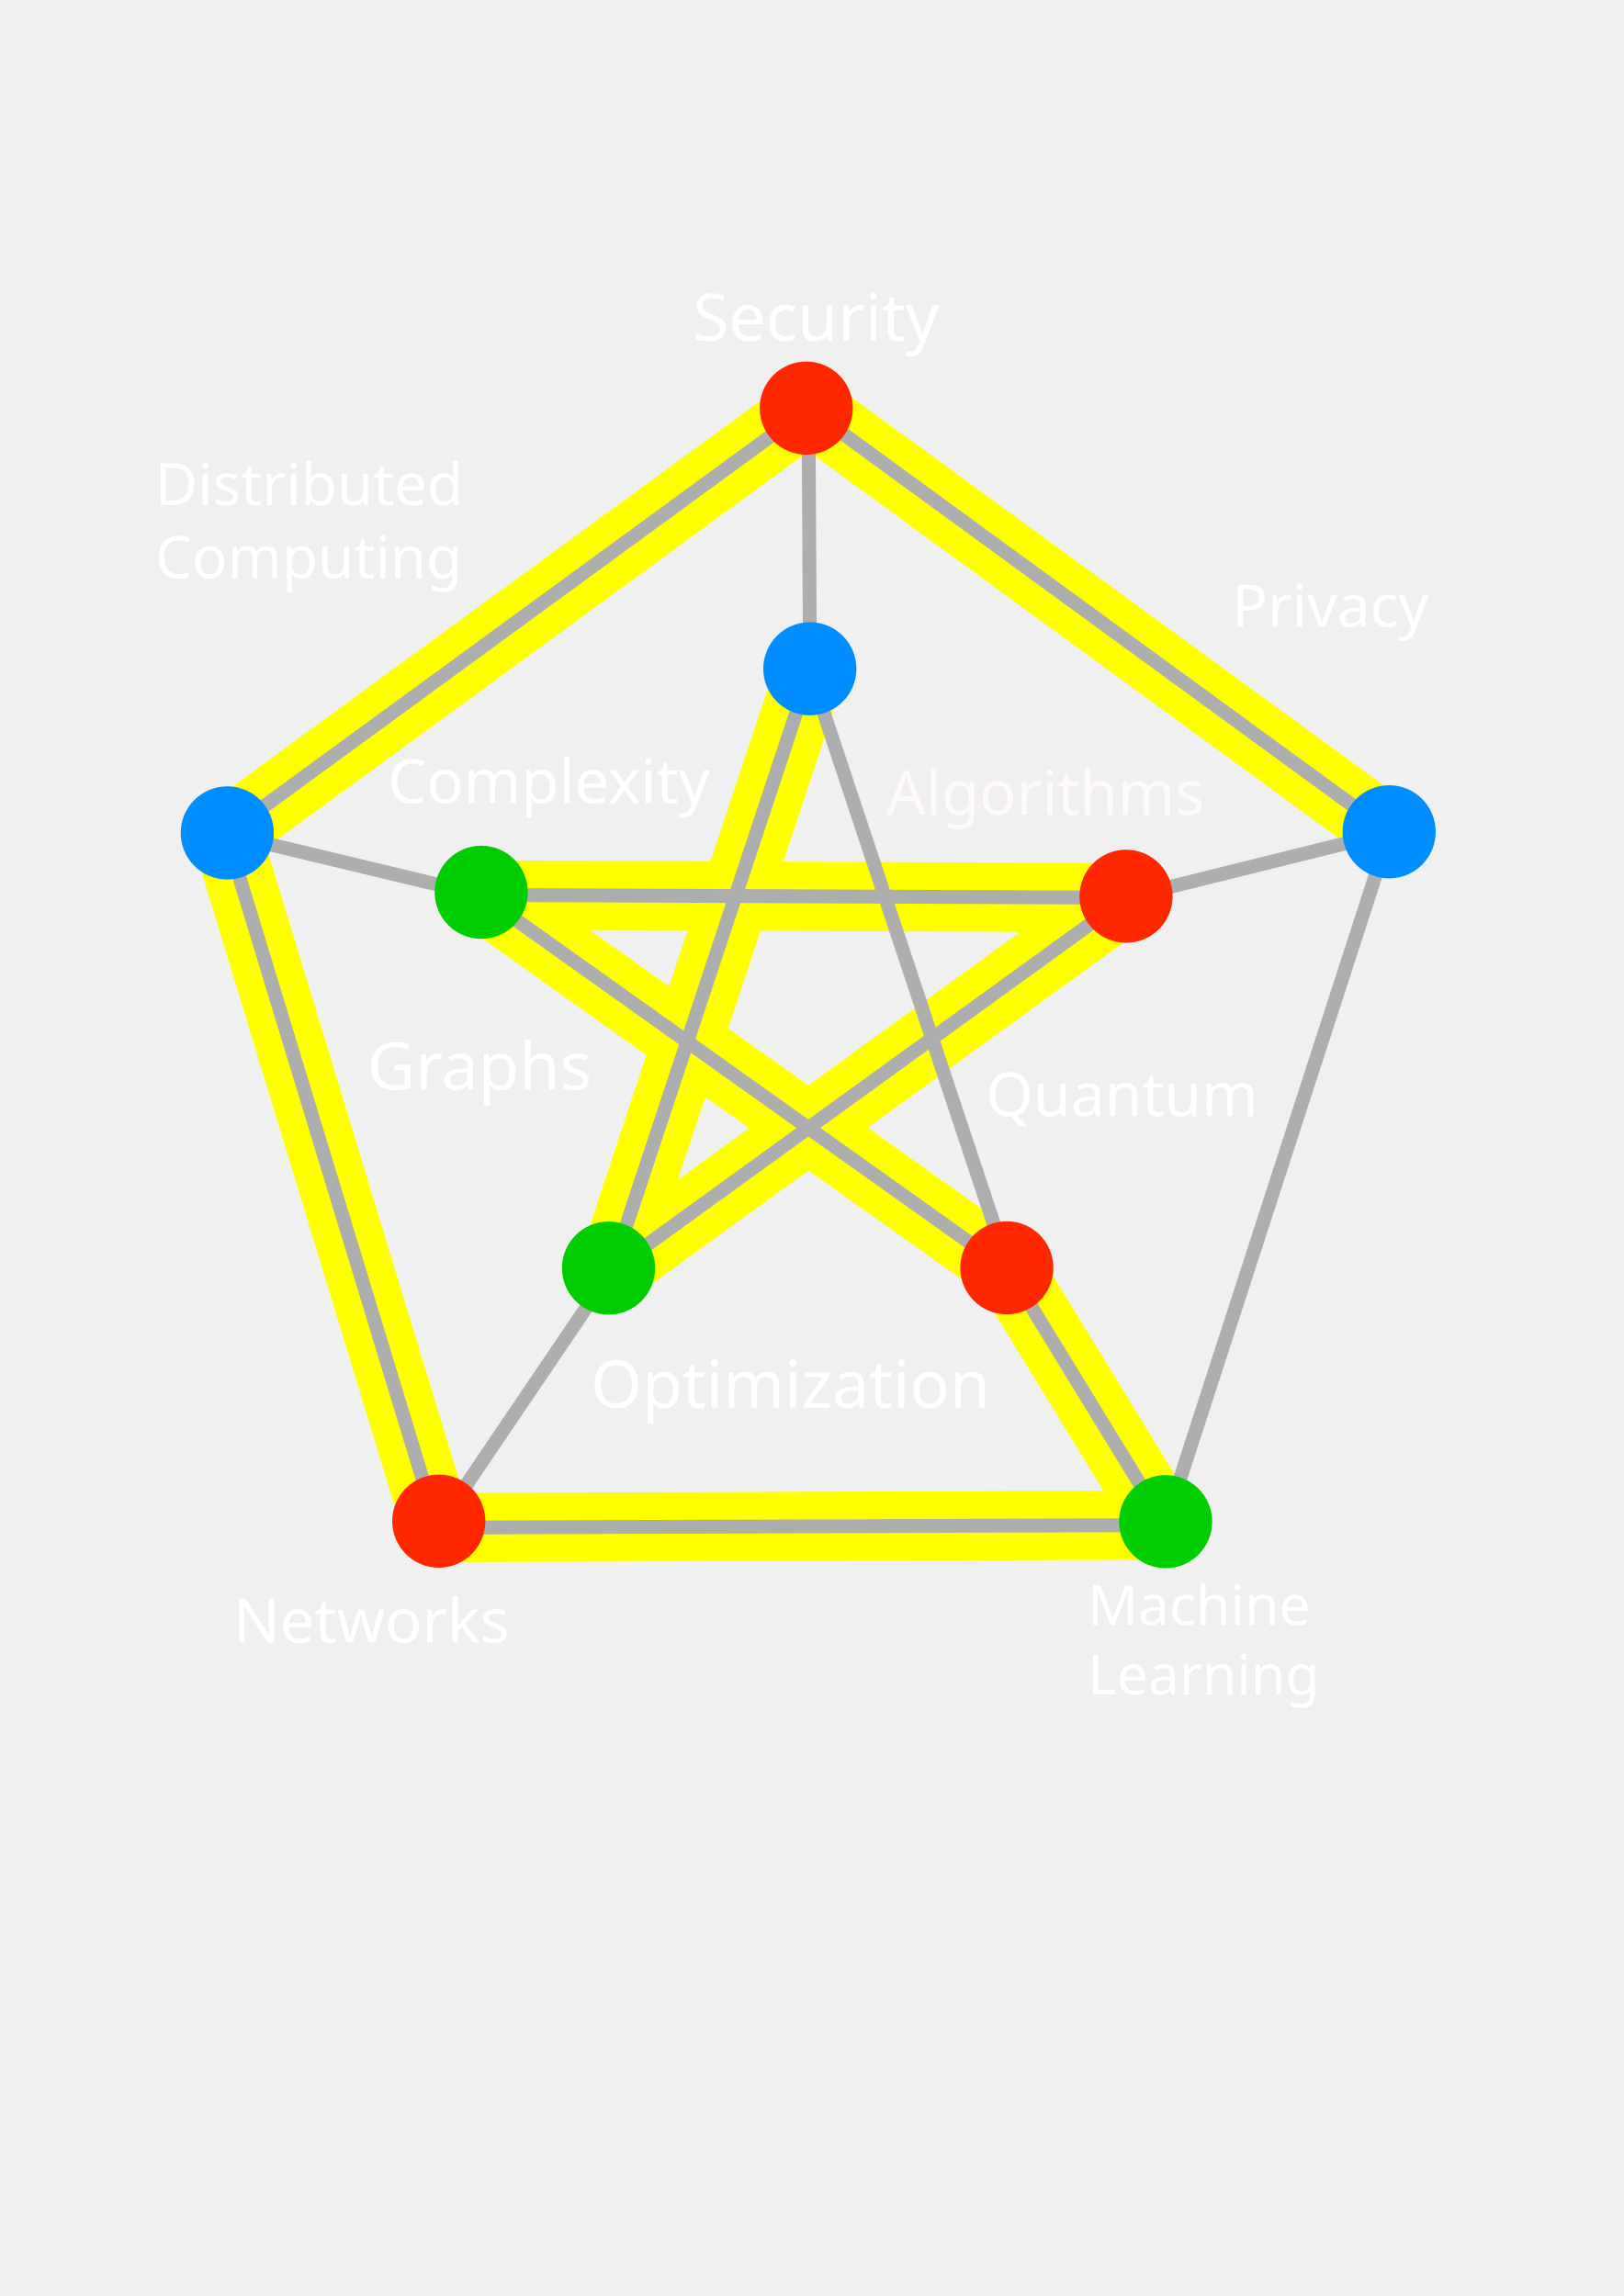
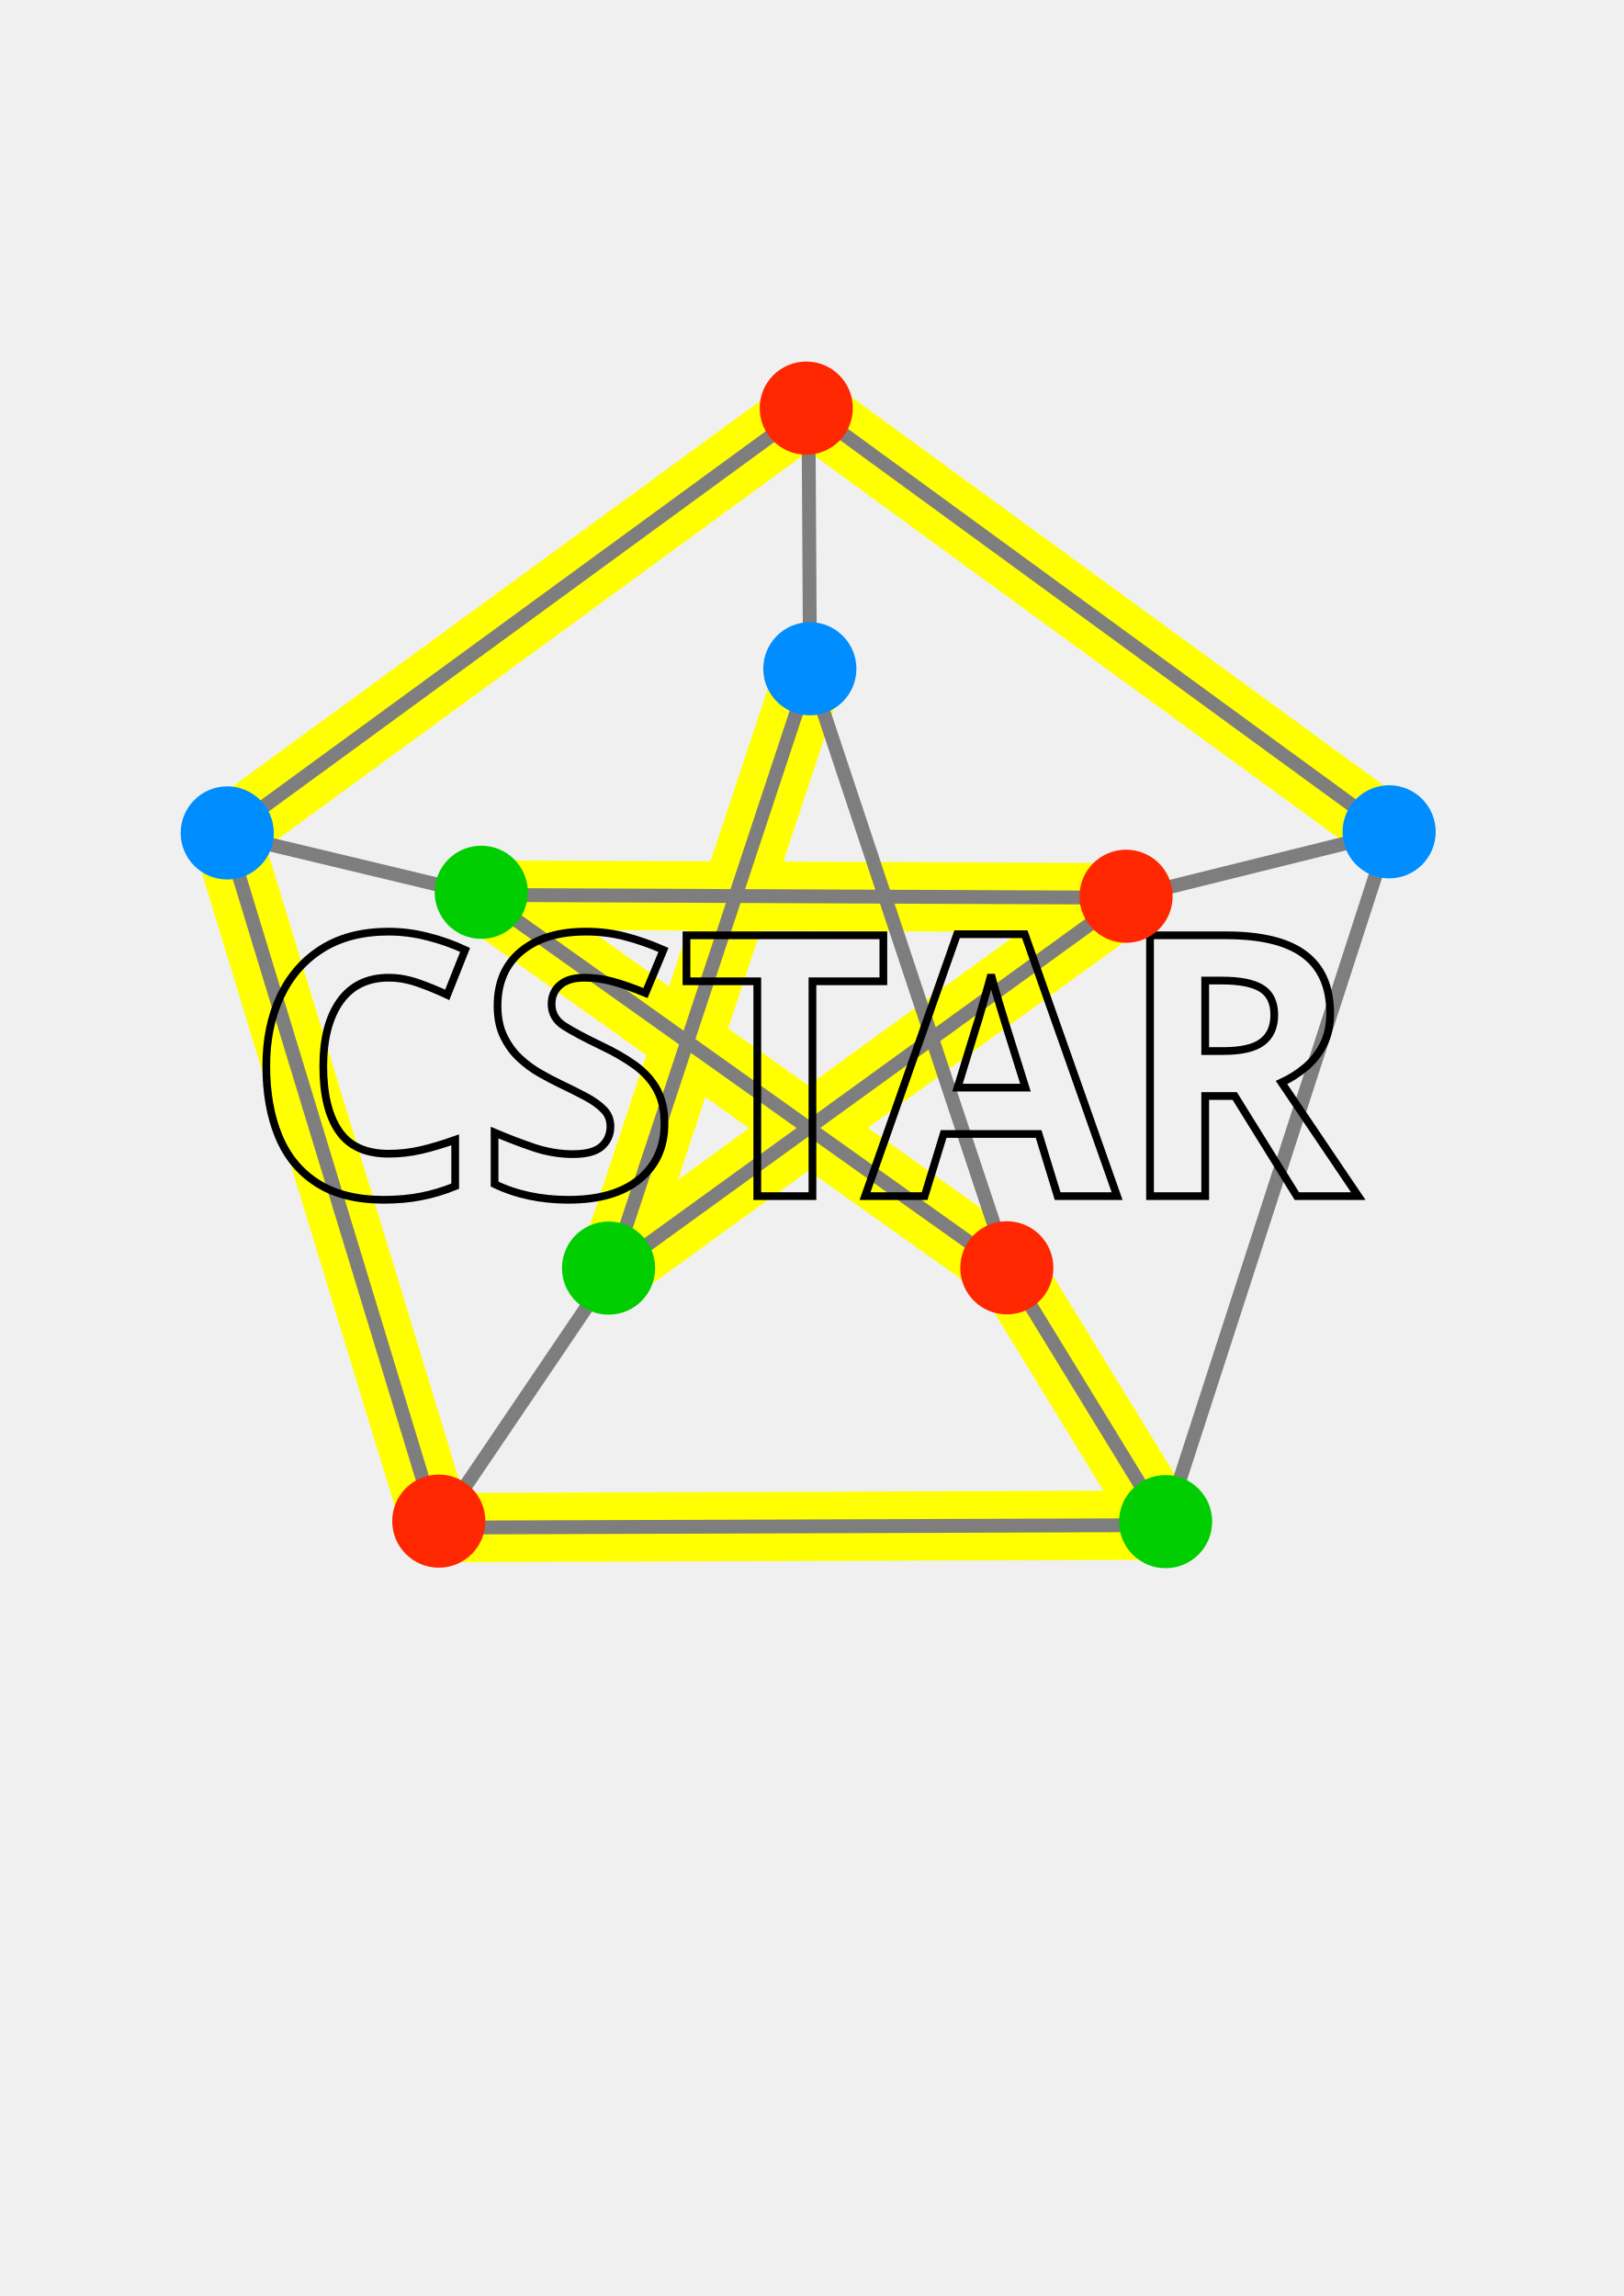
<svg xmlns="http://www.w3.org/2000/svg" width="210mm" height="297mm" viewBox="0 0 210 297" version="1.1" id="svg5">
  <defs id="defs2" />
  <g id="layer1" />
  <g id="layer2">
    <path style="fill:none;stroke:#ffff00;stroke-width:8.95;stroke-linecap:butt;stroke-linejoin:bevel;stroke-miterlimit:4;stroke-dasharray:none;stroke-opacity:1" d="m 179.708,107.679 -75.149,-54.831 -75.3,55.03 27.31,89.723 94.113,-0.316 -20.125,-32.879 -68.366,-48.639 83.505,0.355 -66.624,48.237 25.687,-77.522 v 0" id="path2645" />
  </g>
  <g id="g1489" transform="matrix(0.8457132,0,0,0.8457132,14.05825,5.805293)">
-     <path style="fill:none;stroke:#aeaeae;stroke-width:2.117;stroke-linecap:butt;stroke-linejoin:miter;stroke-miterlimit:4;stroke-dasharray:none;stroke-opacity:1" d="M 195.87,120.459 C 107.012,55.625 107.012,55.625 107.012,55.625 L 17.975,120.694 50.267,226.786 161.55,226.412 Z" id="path1413" />
-     <path style="fill:none;stroke:#aeaeae;stroke-width:2.117;stroke-linecap:butt;stroke-linejoin:miter;stroke-miterlimit:4;stroke-dasharray:none;stroke-opacity:1" d="m 107.012,55.625 c 0.236,40.191 0.236,40.191 0.236,40.191 v 0 0 0" id="path1417" />
-     <path style="fill:none;stroke:#aeaeae;stroke-width:2.117;stroke-linecap:butt;stroke-linejoin:miter;stroke-miterlimit:4;stroke-dasharray:none;stroke-opacity:1" d="m 155.654,130.442 40.217,-9.983" id="path1419" />
-     <path style="fill:none;stroke:#aeaeae;stroke-width:2.117;stroke-linecap:butt;stroke-linejoin:miter;stroke-miterlimit:4;stroke-dasharray:none;stroke-opacity:1" d="M 56.914,130.023 17.975,120.694" id="path1421" />
-     <path style="fill:none;stroke:#aeaeae;stroke-width:2.117;stroke-linecap:butt;stroke-linejoin:miter;stroke-miterlimit:4;stroke-dasharray:none;stroke-opacity:1" d="M 76.875,187.479 50.267,226.786" id="path1423" />
-     <path style="fill:none;stroke:#aeaeae;stroke-width:2.117;stroke-linecap:butt;stroke-linejoin:miter;stroke-miterlimit:4;stroke-dasharray:none;stroke-opacity:1" d="m 137.753,187.535 23.797,38.877" id="path1425" />
-     <path style="fill:none;stroke:#aeaeae;stroke-width:2.117;stroke-linecap:butt;stroke-linejoin:miter;stroke-miterlimit:4;stroke-dasharray:none;stroke-opacity:1" d="m 76.875,187.479 30.373,-91.664 30.505,91.72 -80.839,-57.513 98.74,0.42 -78.779,57.037" id="path1686" />
+     <path style="fill:none;stroke:#7f7e7e;stroke-width:2.117;stroke-linecap:butt;stroke-linejoin:miter;stroke-miterlimit:4;stroke-dasharray:none;stroke-opacity:1" d="M 195.87,120.459 C 107.012,55.625 107.012,55.625 107.012,55.625 L 17.975,120.694 50.267,226.786 161.55,226.412 Z" id="path1413" />
+     <path style="fill:none;stroke:#7f7e7e;stroke-width:2.117;stroke-linecap:butt;stroke-linejoin:miter;stroke-miterlimit:4;stroke-dasharray:none;stroke-opacity:1" d="m 107.012,55.625 c 0.236,40.191 0.236,40.191 0.236,40.191 v 0 0 0" id="path1417" />
+     <path style="fill:none;stroke:#7f7e7e;stroke-width:2.117;stroke-linecap:butt;stroke-linejoin:miter;stroke-miterlimit:4;stroke-dasharray:none;stroke-opacity:1" d="m 155.654,130.442 40.217,-9.983" id="path1419" />
+     <path style="fill:none;stroke:#7f7e7e;stroke-width:2.117;stroke-linecap:butt;stroke-linejoin:miter;stroke-miterlimit:4;stroke-dasharray:none;stroke-opacity:1" d="M 56.914,130.023 17.975,120.694" id="path1421" />
+     <path style="fill:none;stroke:#7f7e7e;stroke-width:2.117;stroke-linecap:butt;stroke-linejoin:miter;stroke-miterlimit:4;stroke-dasharray:none;stroke-opacity:1" d="M 76.875,187.479 50.267,226.786" id="path1423" />
+     <path style="fill:none;stroke:#7f7e7e;stroke-width:2.117;stroke-linecap:butt;stroke-linejoin:miter;stroke-miterlimit:4;stroke-dasharray:none;stroke-opacity:1" d="m 137.753,187.535 23.797,38.877" id="path1425" />
+     <path style="fill:none;stroke:#7f7e7e;stroke-width:2.117;stroke-linecap:butt;stroke-linejoin:miter;stroke-miterlimit:4;stroke-dasharray:none;stroke-opacity:1" d="m 76.875,187.479 30.373,-91.664 30.505,91.72 -80.839,-57.513 98.74,0.42 -78.779,57.037" id="path1686" />
+     <text xml:space="preserve" style="font-style:normal;font-weight:normal;font-size:55.867px;line-height:1.25;font-family:sans-serif;fill:none;fill-opacity:1;stroke:#000000;stroke-width:1.182;stroke-miterlimit:4;stroke-dasharray:none;stroke-opacity:1" x="20.864" y="176.085" id="text4261">
+       <tspan id="tspan4259" style="font-style:normal;font-variant:normal;font-weight:bold;font-stretch:normal;font-size:55.867px;font-family:'Cascadia Code';-inkscape-font-specification:'Cascadia Code, Bold';font-variant-ligatures:normal;font-variant-caps:normal;font-variant-numeric:normal;font-variant-east-asian:normal;fill:none;stroke:#000000;stroke-width:1.182;stroke-miterlimit:4;stroke-dasharray:none;stroke-opacity:1" x="20.864" y="176.085">CSTAR</tspan>
+     </text>
  </g>
  <g id="g1501" transform="matrix(0.8457132,0,0,0.8457132,14.05825,5.805293)">
    <circle style="fill:#008dff;fill-opacity:1;stroke:none;stroke-width:6.454;stroke-linecap:round;stroke-linejoin:bevel;paint-order:markers stroke fill" id="path853-8" cx="195.814" cy="120.366" r="7.122" />
    <circle style="fill:#ff2700;fill-opacity:1;stroke:none;stroke-width:6.454;stroke-linecap:round;stroke-linejoin:bevel;paint-order:markers stroke fill" id="path853" cx="106.678" cy="55.558" r="7.122" />
    <circle style="fill:#008dff;fill-opacity:1;stroke:none;stroke-width:6.454;stroke-linecap:round;stroke-linejoin:bevel;paint-order:markers stroke fill" id="path853-8-6" cx="18.131" cy="120.536" r="7.122" />
    <circle style="fill:#008dff;fill-opacity:1;stroke:none;stroke-width:6.454;stroke-linecap:round;stroke-linejoin:bevel;paint-order:markers stroke fill" id="path853-8-6-0" cx="107.226" cy="95.424" r="7.122" />
    <circle style="fill:#00ce00;fill-opacity:1;stroke:none;stroke-width:6.454;stroke-linecap:round;stroke-linejoin:bevel;paint-order:markers stroke fill" id="path853-8-6-0-4" cx="56.977" cy="129.613" r="7.122" />
    <circle style="fill:#ff2700;fill-opacity:1;stroke:none;stroke-width:6.454;stroke-linecap:round;stroke-linejoin:bevel;paint-order:markers stroke fill" id="path853-8-6-0-4-8" cx="155.585" cy="130.221" r="7.122" />
    <circle style="fill:#ff2700;fill-opacity:1;stroke:none;stroke-width:6.454;stroke-linecap:round;stroke-linejoin:bevel;paint-order:markers stroke fill" id="path853-8-6-0-4-88" cx="137.347" cy="187.054" r="7.122" />
    <circle style="fill:#00ce00;fill-opacity:1;stroke:none;stroke-width:6.454;stroke-linecap:round;stroke-linejoin:bevel;paint-order:markers stroke fill" id="path853-8-6-0-4-9" cx="76.443" cy="187.097" r="7.122" />
    <circle style="fill:#ff2700;fill-opacity:1;stroke:none;stroke-width:6.454;stroke-linecap:round;stroke-linejoin:bevel;paint-order:markers stroke fill" id="path853-8-6-0-4-7" cx="50.48" cy="225.799" r="7.122" />
    <circle style="fill:#00ce00;fill-opacity:1;stroke:none;stroke-width:6.454;stroke-linecap:round;stroke-linejoin:bevel;paint-order:markers stroke fill" id="path853-8-6-0-4-76" cx="161.63" cy="225.876" r="7.122" />
-     <text xml:space="preserve" style="font-style:normal;font-weight:normal;font-size:9.388px;line-height:1.25;font-family:sans-serif;fill:#ffffff;fill-opacity:1;stroke:none;stroke-width:0.235" x="42.671" y="115.99" id="text22002">
-       <tspan id="tspan22000" style="fill:#ffffff;fill-opacity:1;stroke-width:0.235" x="42.671" y="115.99">Complexity</tspan>
-     </text>
-     <text xml:space="preserve" style="font-style:normal;font-weight:normal;font-size:9.385px;line-height:1.25;font-family:sans-serif;fill:#fff8ff;fill-opacity:1;stroke:none;stroke-width:0.235" x="118.955" y="117.742" id="text29020">
-       <tspan id="tspan29018" style="fill:#fff8ff;fill-opacity:1;stroke-width:0.235" x="118.955" y="117.742">Algorithms</tspan>
-     </text>
-     <text xml:space="preserve" style="font-style:normal;font-weight:normal;font-size:9.265px;line-height:1.25;font-family:sans-serif;fill:#ffffff;fill-opacity:1;stroke:none;stroke-width:0.232" x="134.167" y="163.846" id="text38688">
-       <tspan id="tspan38686" style="fill:#ffffff;fill-opacity:1;stroke-width:0.232" x="134.167" y="163.846">Quantum</tspan>
-     </text>
-     <text xml:space="preserve" style="font-style:normal;font-weight:normal;font-size:10.042px;line-height:1.25;font-family:sans-serif;fill:#ffffff;fill-opacity:1;stroke:none;stroke-width:0.251" x="73.724" y="208.459" id="text48284">
-       <tspan id="tspan48282" style="fill:#ffffff;fill-opacity:1;stroke-width:0.251" x="73.724" y="208.459">Optimization</tspan>
-     </text>
-     <text xml:space="preserve" style="font-style:normal;font-weight:normal;font-size:10.106px;line-height:1.25;font-family:sans-serif;fill:#000000;fill-opacity:1;stroke:none;stroke-width:0.253" x="39.545" y="159.812" id="text55120">
-       <tspan style="fill:#ffffff;fill-opacity:1;stroke-width:0.253" x="39.545" y="159.812" id="tspan55122">Graphs</tspan>
-     </text>
-     <text xml:space="preserve" style="font-style:normal;font-weight:normal;font-size:10.03px;line-height:1.25;font-family:sans-serif;fill:#ffffff;fill-opacity:1;stroke:none;stroke-width:0.251" x="89.335" y="45.247" id="text62660">
-       <tspan id="tspan62658" style="fill:#ffffff;fill-opacity:1;stroke-width:0.251" x="89.335" y="45.247">Security</tspan>
-     </text>
-     <text xml:space="preserve" style="font-style:normal;font-weight:normal;font-size:9.012px;line-height:1.25;font-family:sans-serif;fill:#000000;fill-opacity:1;stroke:none;stroke-width:0.225" x="171.782" y="89.022" id="text65832">
-       <tspan id="tspan65830" style="fill:#ffffff;fill-opacity:1;stroke-width:0.225" x="171.782" y="89.022">Privacy</tspan>
-     </text>
-     <text xml:space="preserve" style="font-style:normal;font-weight:normal;font-size:8.934px;line-height:1.25;font-family:sans-serif;fill:#000000;fill-opacity:1;stroke:none;stroke-width:0.223" x="7.097" y="70.38" id="text69652">
-       <tspan id="tspan69650" style="fill:#ffffff;fill-opacity:1;stroke-width:0.223" x="7.097" y="70.38">Distributed</tspan>
-       <tspan style="fill:#ffffff;fill-opacity:1;stroke-width:0.223" x="7.097" y="81.548" id="tspan69654">Computing</tspan>
-     </text>
-     <text xml:space="preserve" style="font-style:normal;font-weight:normal;font-size:9.377px;line-height:1.25;font-family:sans-serif;fill:#000000;fill-opacity:1;stroke:none;stroke-width:0.234" x="19.075" y="244.376" id="text76420">
-       <tspan id="tspan76418" style="fill:#ffffff;fill-opacity:1;stroke-width:0.234" x="19.075" y="244.376">Networks</tspan>
-     </text>
-     <text xml:space="preserve" style="font-style:normal;font-weight:normal;font-size:8.506px;line-height:1.25;font-family:sans-serif;fill:#000000;fill-opacity:1;stroke:none;stroke-width:0.213" x="149.708" y="241.68" id="text99892">
-       <tspan id="tspan99890" style="fill:#ffffff;fill-opacity:1;stroke-width:0.213" x="149.708" y="241.68">Machine</tspan>
-       <tspan style="fill:#ffffff;fill-opacity:1;stroke-width:0.213" x="149.708" y="252.313" id="tspan100058">Learning</tspan>
-     </text>
  </g>
</svg>
